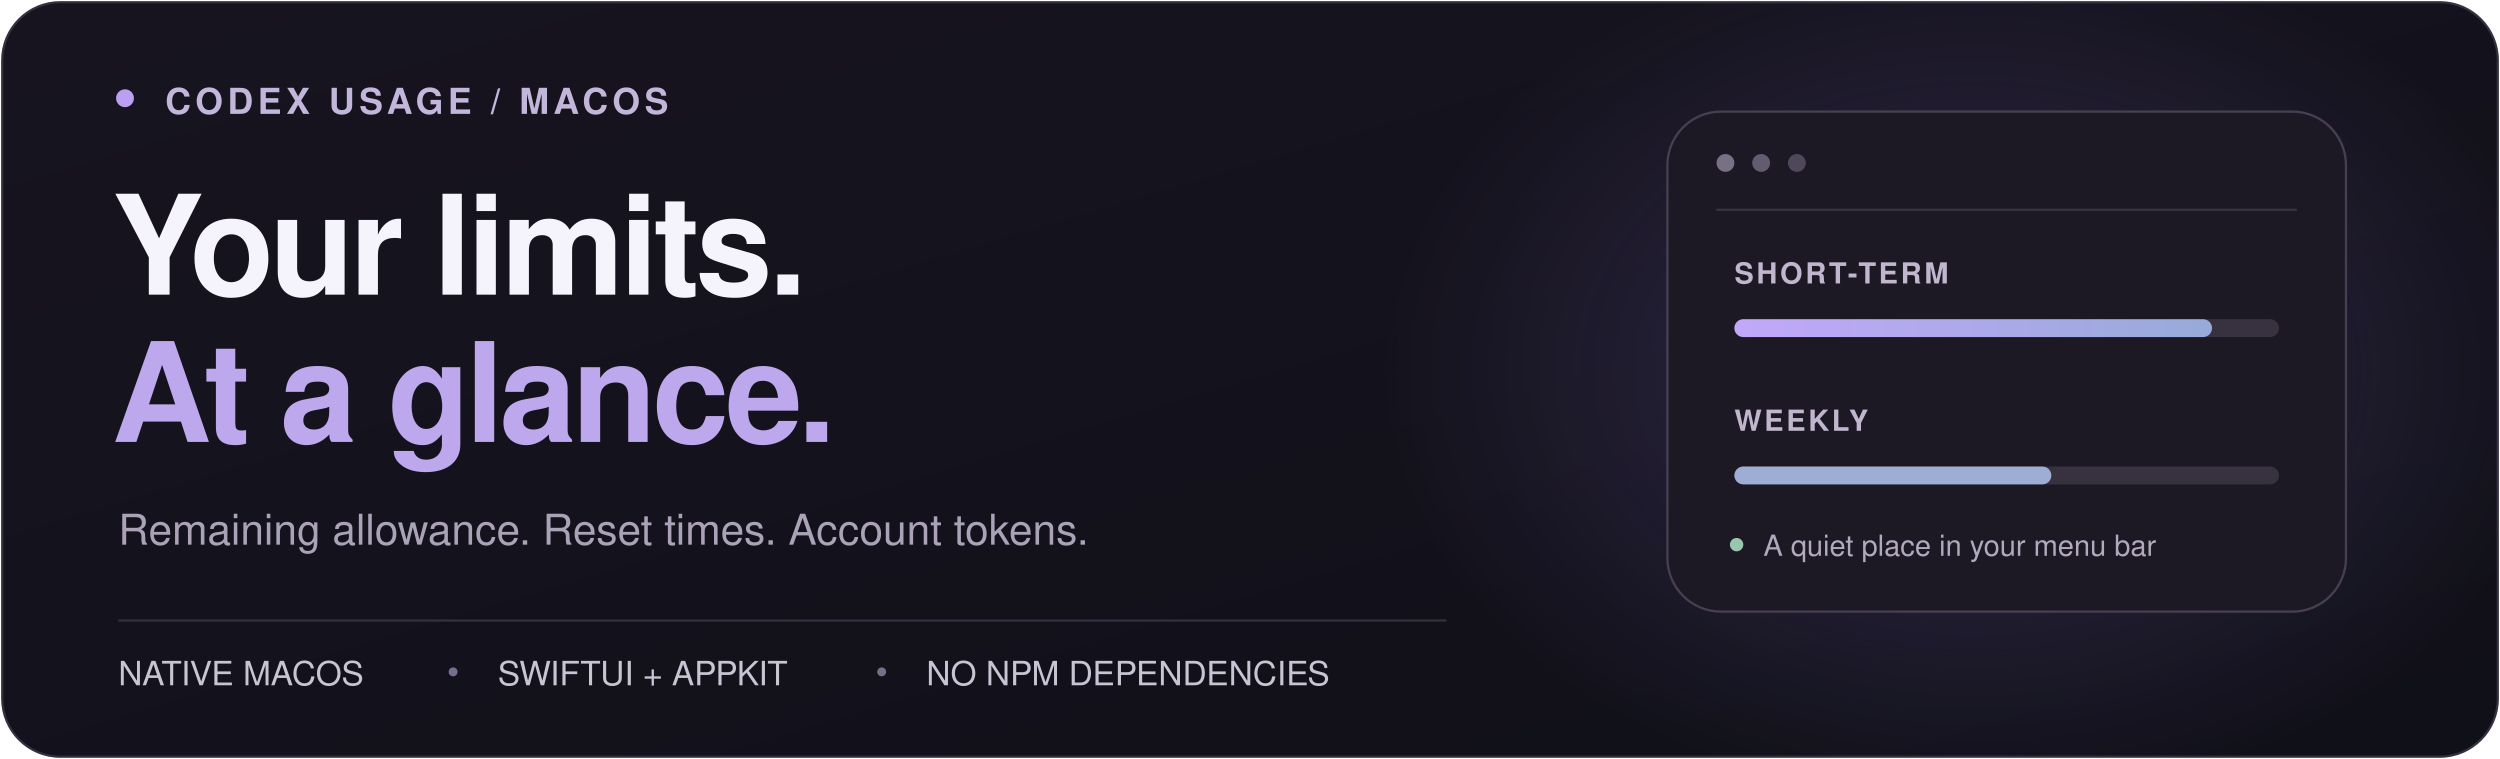
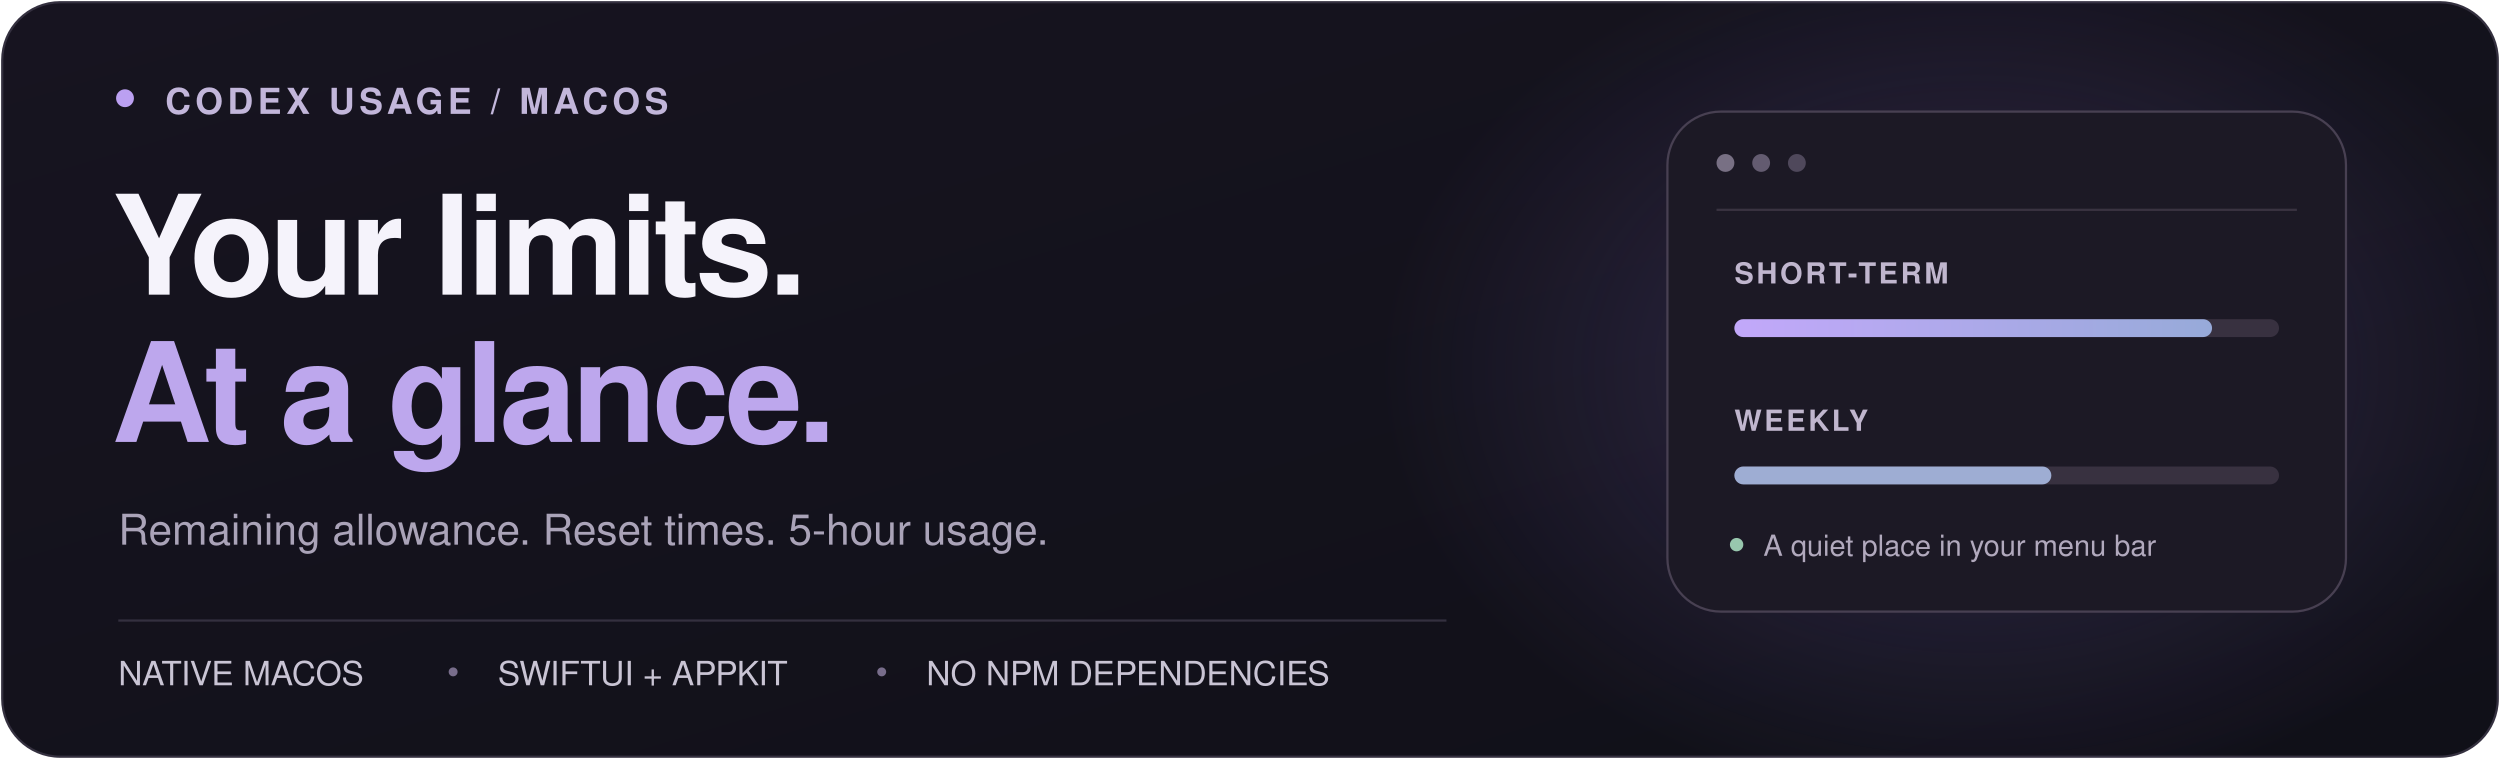
<svg xmlns="http://www.w3.org/2000/svg" width="1120" height="340" viewBox="0 0 1120 340" role="img" aria-labelledby="title desc">
  <defs>
    <linearGradient id="background" x1="0" y1="0" x2="1" y2="1">
      <stop stop-color="#171420" />
      <stop offset="1" stop-color="#101018" />
    </linearGradient>
    <radialGradient id="glow">
      <stop stop-color="#8f75d8" stop-opacity=".25" />
      <stop offset="1" stop-color="#8f75d8" stop-opacity="0" />
    </radialGradient>
    <linearGradient id="accent">
      <stop stop-color="#c2a8fa" />
      <stop offset="1" stop-color="#97aad9" />
    </linearGradient>
  </defs>
  <rect x="1" y="1" width="1118" height="338" rx="26" fill="url(#background)" stroke="#34303f" />
  <ellipse cx="885" cy="166" rx="265" ry="195" fill="url(#glow)" />
  <g font-family="-apple-system, BlinkMacSystemFont, 'Segoe UI', Helvetica, Arial, sans-serif">
    <rect x="52" y="40" width="8" height="8" rx="4" fill="#bba0f1" />
    <text x="74" y="51" fill="#c2b6da" font-size="16" font-weight="600" letter-spacing="2">CODEX USAGE / MACOS</text>
    <text x="50" y="132" fill="#f5f3fb" font-size="62" font-weight="650" letter-spacing="-2">Your limits.</text>
    <text x="50" y="198" fill="#bda7ed" font-size="62" font-weight="650" letter-spacing="-2">At a glance.</text>
-     <text x="53" y="244" fill="#aaa3b8" font-size="19">Remaining allowance. Reset times. Account tokens.</text>
+     <text x="53" y="244" fill="#aaa3b8" font-size="19">Remaining allowance. Reset times. 5-hour usage.</text>
    <path d="M53 278h595" stroke="#34303f" />
    <text x="53" y="307" fill="#c9c4d4" font-size="15">NATIVE MACOS</text>
    <circle cx="203" cy="301" r="2" fill="#786d8b" />
    <text x="223" y="307" fill="#c9c4d4" font-size="15">SWIFTUI + APPKIT</text>
    <circle cx="395" cy="301" r="2" fill="#786d8b" />
    <text x="415" y="307" fill="#c9c4d4" font-size="15">NO NPM DEPENDENCIES</text>
    <rect x="747" y="50" width="304" height="224" rx="24" fill="#1c1925" stroke="#484052" />
    <path d="M769 94h260" stroke="#393341" />
    <circle cx="773" cy="73" r="4" fill="#787084" />
    <circle cx="789" cy="73" r="4" fill="#635b70" />
    <circle cx="805" cy="73" r="4" fill="#4f485b" />
    <text x="777" y="127" fill="#c0b6ce" font-size="13" font-weight="600" letter-spacing="1.2">SHORT-TERM</text>
    <rect x="777" y="143" width="244" height="8" rx="4" fill="#383140" />
    <rect x="777" y="143" width="214" height="8" rx="4" fill="url(#accent)" />
    <text x="777" y="193" fill="#c0b6ce" font-size="13" font-weight="600" letter-spacing="1.2">WEEKLY</text>
    <rect x="777" y="209" width="244" height="8" rx="4" fill="#383140" />
    <rect x="777" y="209" width="142" height="8" rx="4" fill="#9eadd3" />
    <circle cx="778" cy="244" r="3" fill="#98c7ae" />
    <text x="790" y="249" fill="#b1a9bd" font-size="13">A quiet place in your menu bar</text>
  </g>
</svg>
